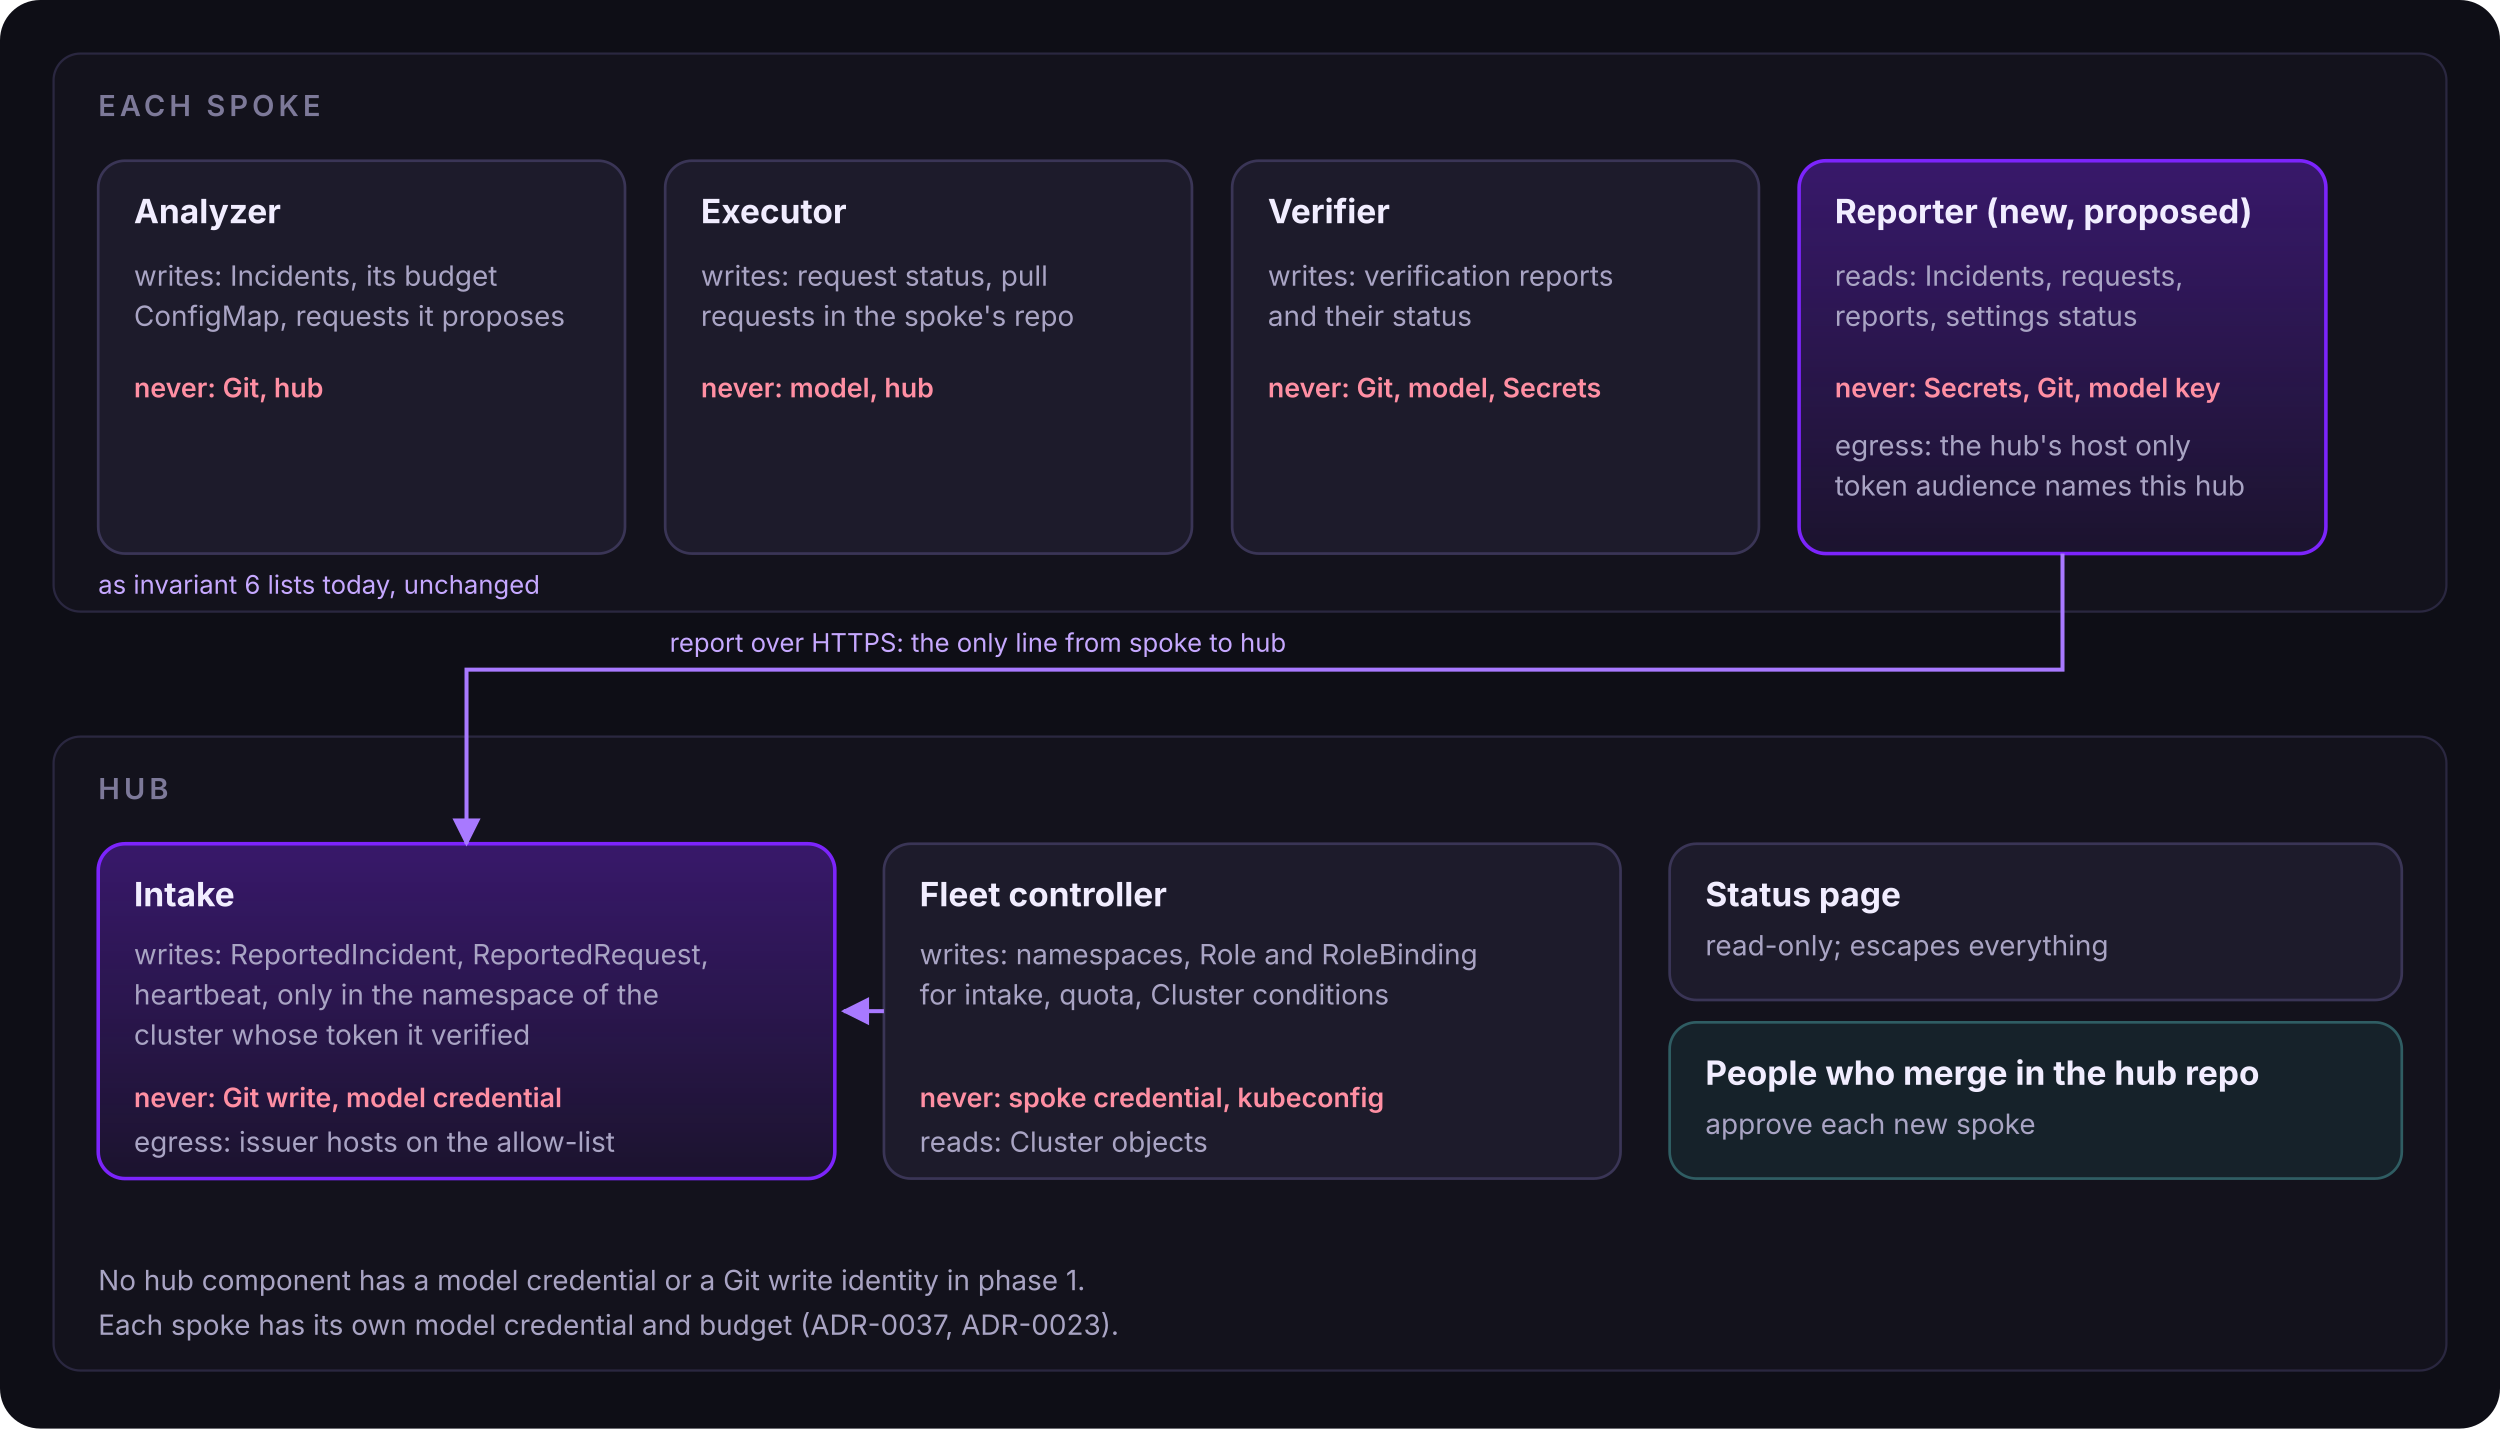
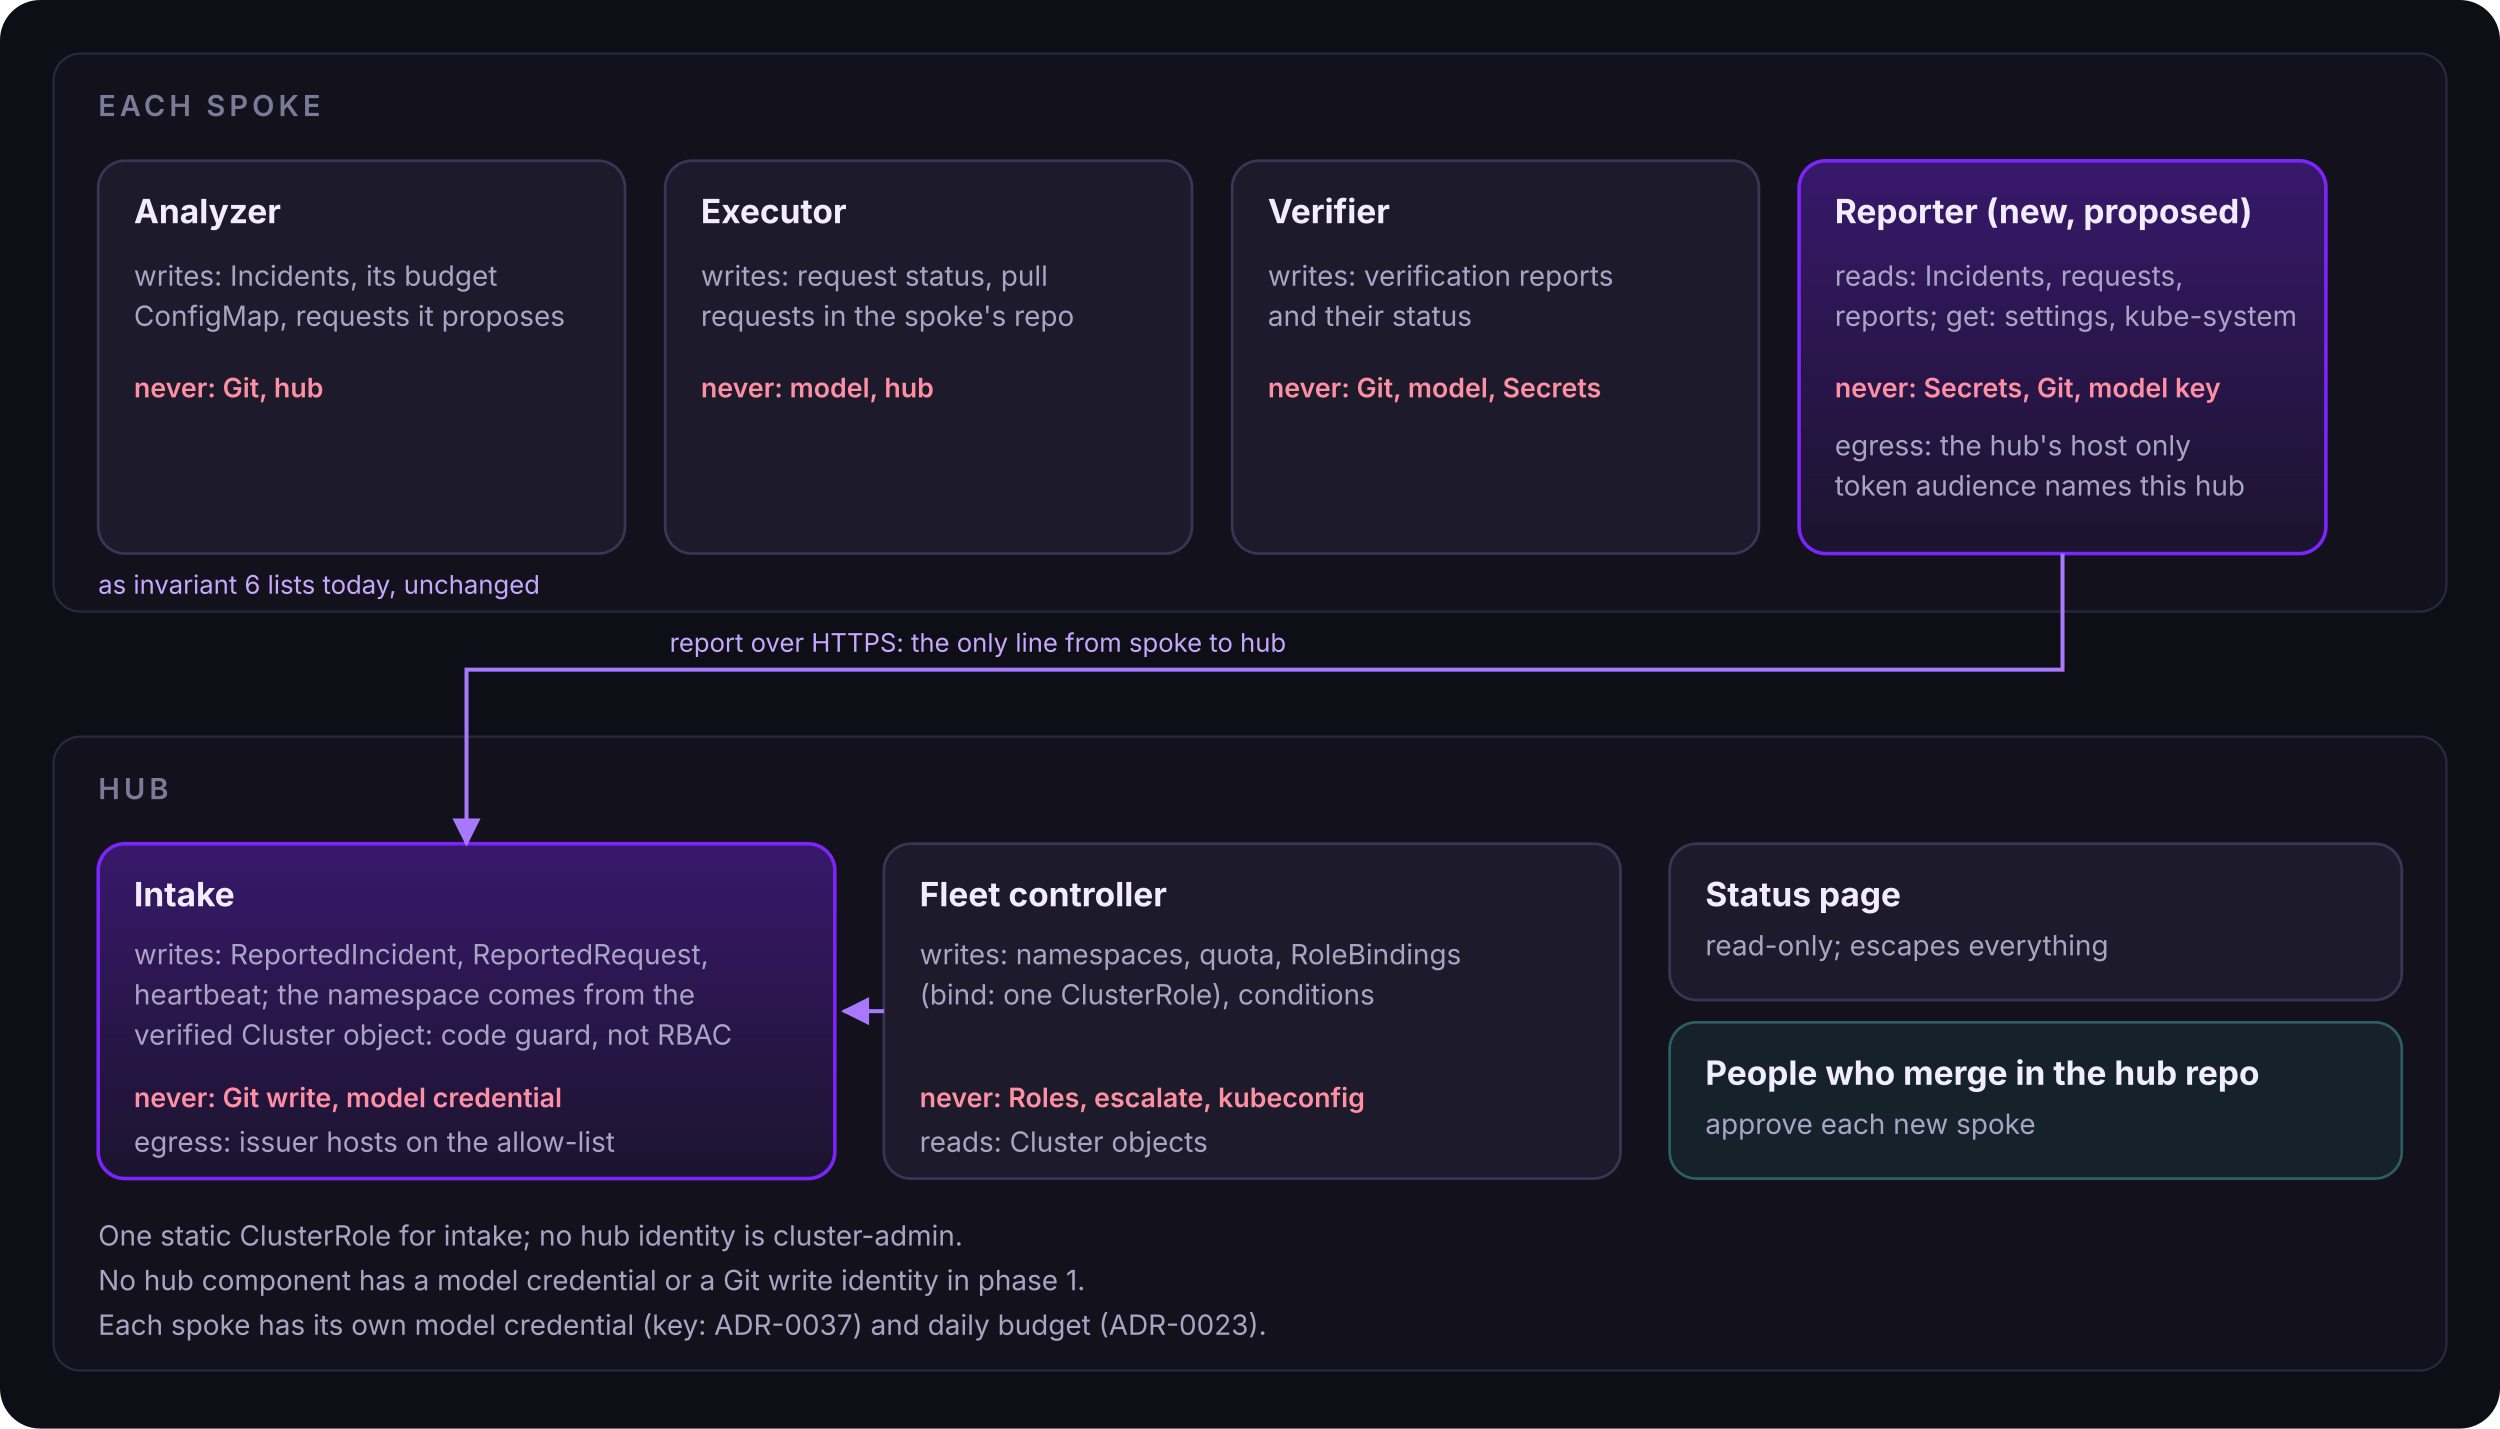
<svg xmlns="http://www.w3.org/2000/svg" viewBox="0 0 1120 640" role="img" aria-labelledby="t d" font-family="Inter, 'Segoe UI', system-ui, -apple-system, sans-serif">
  <defs>
    <marker id="a" viewBox="0 0 10 10" refX="9" refY="5" markerWidth="7" markerHeight="7" orient="auto-start-reverse">
      <path d="M0 0 10 5 0 10z" fill="#a879ff" />
    </marker>
    <marker id="m" viewBox="0 0 10 10" refX="9" refY="5" markerWidth="7" markerHeight="7" orient="auto-start-reverse">
      <path d="M0 0 10 5 0 10z" fill="#7d7999" />
    </marker>
    <linearGradient id="glow" x1="0" y1="0" x2="0" y2="1">
      <stop offset="0" stop-color="#7c24fc" stop-opacity=".35" />
      <stop offset="1" stop-color="#7c24fc" stop-opacity=".08" />
    </linearGradient>
    <style>
      .lane{fill:#13121c;stroke:#2a2740}
      .lanet{fill:#7d7999;font-size:13px;font-weight:600;letter-spacing:.14em}
      .box{fill:#1d1b2b;stroke:#3a3556;stroke-width:1.2}
      .key{fill:url(#glow);stroke:#7c24fc;stroke-width:1.6}
      .ext{fill:#16222a;stroke:#2f5d63;stroke-width:1.2}
      .bad{fill:#2a1720;stroke:#7a3348;stroke-width:1.2}
      .h{fill:#f1edff;font-size:15px;font-weight:650}
      .s{fill:#a9a4c4;font-size:12.5px}
      .f{stroke:#a879ff;stroke-width:1.8;fill:none}
      .r{stroke:#7d7999;stroke-width:1.4;fill:none;stroke-dasharray:4 4}
      .lbl{fill:#c6a8ff;font-size:11.5px}
      .no{fill:#ff8fa3;font-size:12px;font-weight:600}
    </style>
  </defs>
  <rect width="1120" height="640" rx="18" fill="#0e0e16" />
  <rect class="lane" x="24" y="24" width="1072" height="250" rx="12" />
  <text class="lanet" x="44" y="52">EACH SPOKE</text>
  <rect class="box" x="44" y="72" width="236" height="176" rx="12" />
  <text class="h" x="60" y="100">Analyzer</text>
  <text class="s" x="60" y="128">writes: Incidents, its budget</text>
  <text class="s" x="60" y="146">ConfigMap, requests it proposes</text>
  <text class="no" x="60" y="178">never: Git, hub</text>
  <rect class="box" x="298" y="72" width="236" height="176" rx="12" />
  <text class="h" x="314" y="100">Executor</text>
  <text class="s" x="314" y="128">writes: request status, pull</text>
  <text class="s" x="314" y="146">requests in the spoke's repo</text>
  <text class="no" x="314" y="178">never: model, hub</text>
  <rect class="box" x="552" y="72" width="236" height="176" rx="12" />
  <text class="h" x="568" y="100">Verifier</text>
  <text class="s" x="568" y="128">writes: verification reports</text>
  <text class="s" x="568" y="146">and their status</text>
  <text class="no" x="568" y="178">never: Git, model, Secrets</text>
  <rect class="key" x="806" y="72" width="236" height="176" rx="12" />
  <text class="h" x="822" y="100">Reporter (new, proposed)</text>
  <text class="s" x="822" y="128">reads: Incidents, requests,</text>
-   <text class="s" x="822" y="146">reports, settings status</text>
+   <text class="s" x="822" y="146">reports; get: settings, kube-system</text>
  <text class="no" x="822" y="178">never: Secrets, Git, model key</text>
  <text class="s" x="822" y="204">egress: the hub's host only</text>
  <text class="s" x="822" y="222">token audience names this hub</text>
  <text class="lbl" x="44" y="266">as invariant 6 lists today, unchanged</text>
  <rect class="lane" x="24" y="330" width="1072" height="284" rx="12" />
  <text class="lanet" x="44" y="358">HUB</text>
  <rect class="key" x="44" y="378" width="330" height="150" rx="12" />
  <text class="h" x="60" y="406">Intake</text>
  <text class="s" x="60" y="432">writes: ReportedIncident, ReportedRequest,</text>
-   <text class="s" x="60" y="450">heartbeat, only in the namespace of the</text>
-   <text class="s" x="60" y="468">cluster whose token it verified</text>
+   <text class="s" x="60" y="450">heartbeat; the namespace comes from the</text>
+   <text class="s" x="60" y="468">verified Cluster object: code guard, not RBAC</text>
  <text class="no" x="60" y="496">never: Git write, model credential</text>
  <text class="s" x="60" y="516">egress: issuer hosts on the allow-list</text>
  <rect class="box" x="396" y="378" width="330" height="150" rx="12" />
  <text class="h" x="412" y="406">Fleet controller</text>
-   <text class="s" x="412" y="432">writes: namespaces, Role and RoleBinding</text>
-   <text class="s" x="412" y="450">for intake, quota, Cluster conditions</text>
-   <text class="no" x="412" y="496">never: spoke credential, kubeconfig</text>
+   <text class="s" x="412" y="432">writes: namespaces, quota, RoleBindings</text>
+   <text class="s" x="412" y="450">(bind: one ClusterRole), conditions</text>
+   <text class="no" x="412" y="496">never: Roles, escalate, kubeconfig</text>
  <text class="s" x="412" y="516">reads: Cluster objects</text>
  <rect class="box" x="748" y="378" width="328" height="70" rx="12" />
  <text class="h" x="764" y="406">Status page</text>
  <text class="s" x="764" y="428">read-only; escapes everything</text>
  <rect class="ext" x="748" y="458" width="328" height="70" rx="12" />
  <text class="h" x="764" y="486">People who merge in the hub repo</text>
  <text class="s" x="764" y="508">approve each new spoke</text>
  <path class="f" d="M924 248V300H209V378" marker-end="url(#a)" />
  <text class="lbl" x="300" y="292">report over HTTPS: the only line from spoke to hub</text>
  <path class="f" d="M396 453H378" marker-end="url(#a)" />
+   <text class="s" x="44" y="558">One static ClusterRole for intake; no hub identity is cluster-admin.</text>
  <text class="s" x="44" y="578">No hub component has a model credential or a Git write identity in phase 1.</text>
-   <text class="s" x="44" y="598">Each spoke has its own model credential and budget (ADR-0037, ADR-0023).</text>
+   <text class="s" x="44" y="598">Each spoke has its own model credential (key: ADR-0037) and daily budget (ADR-0023).</text>
</svg>
